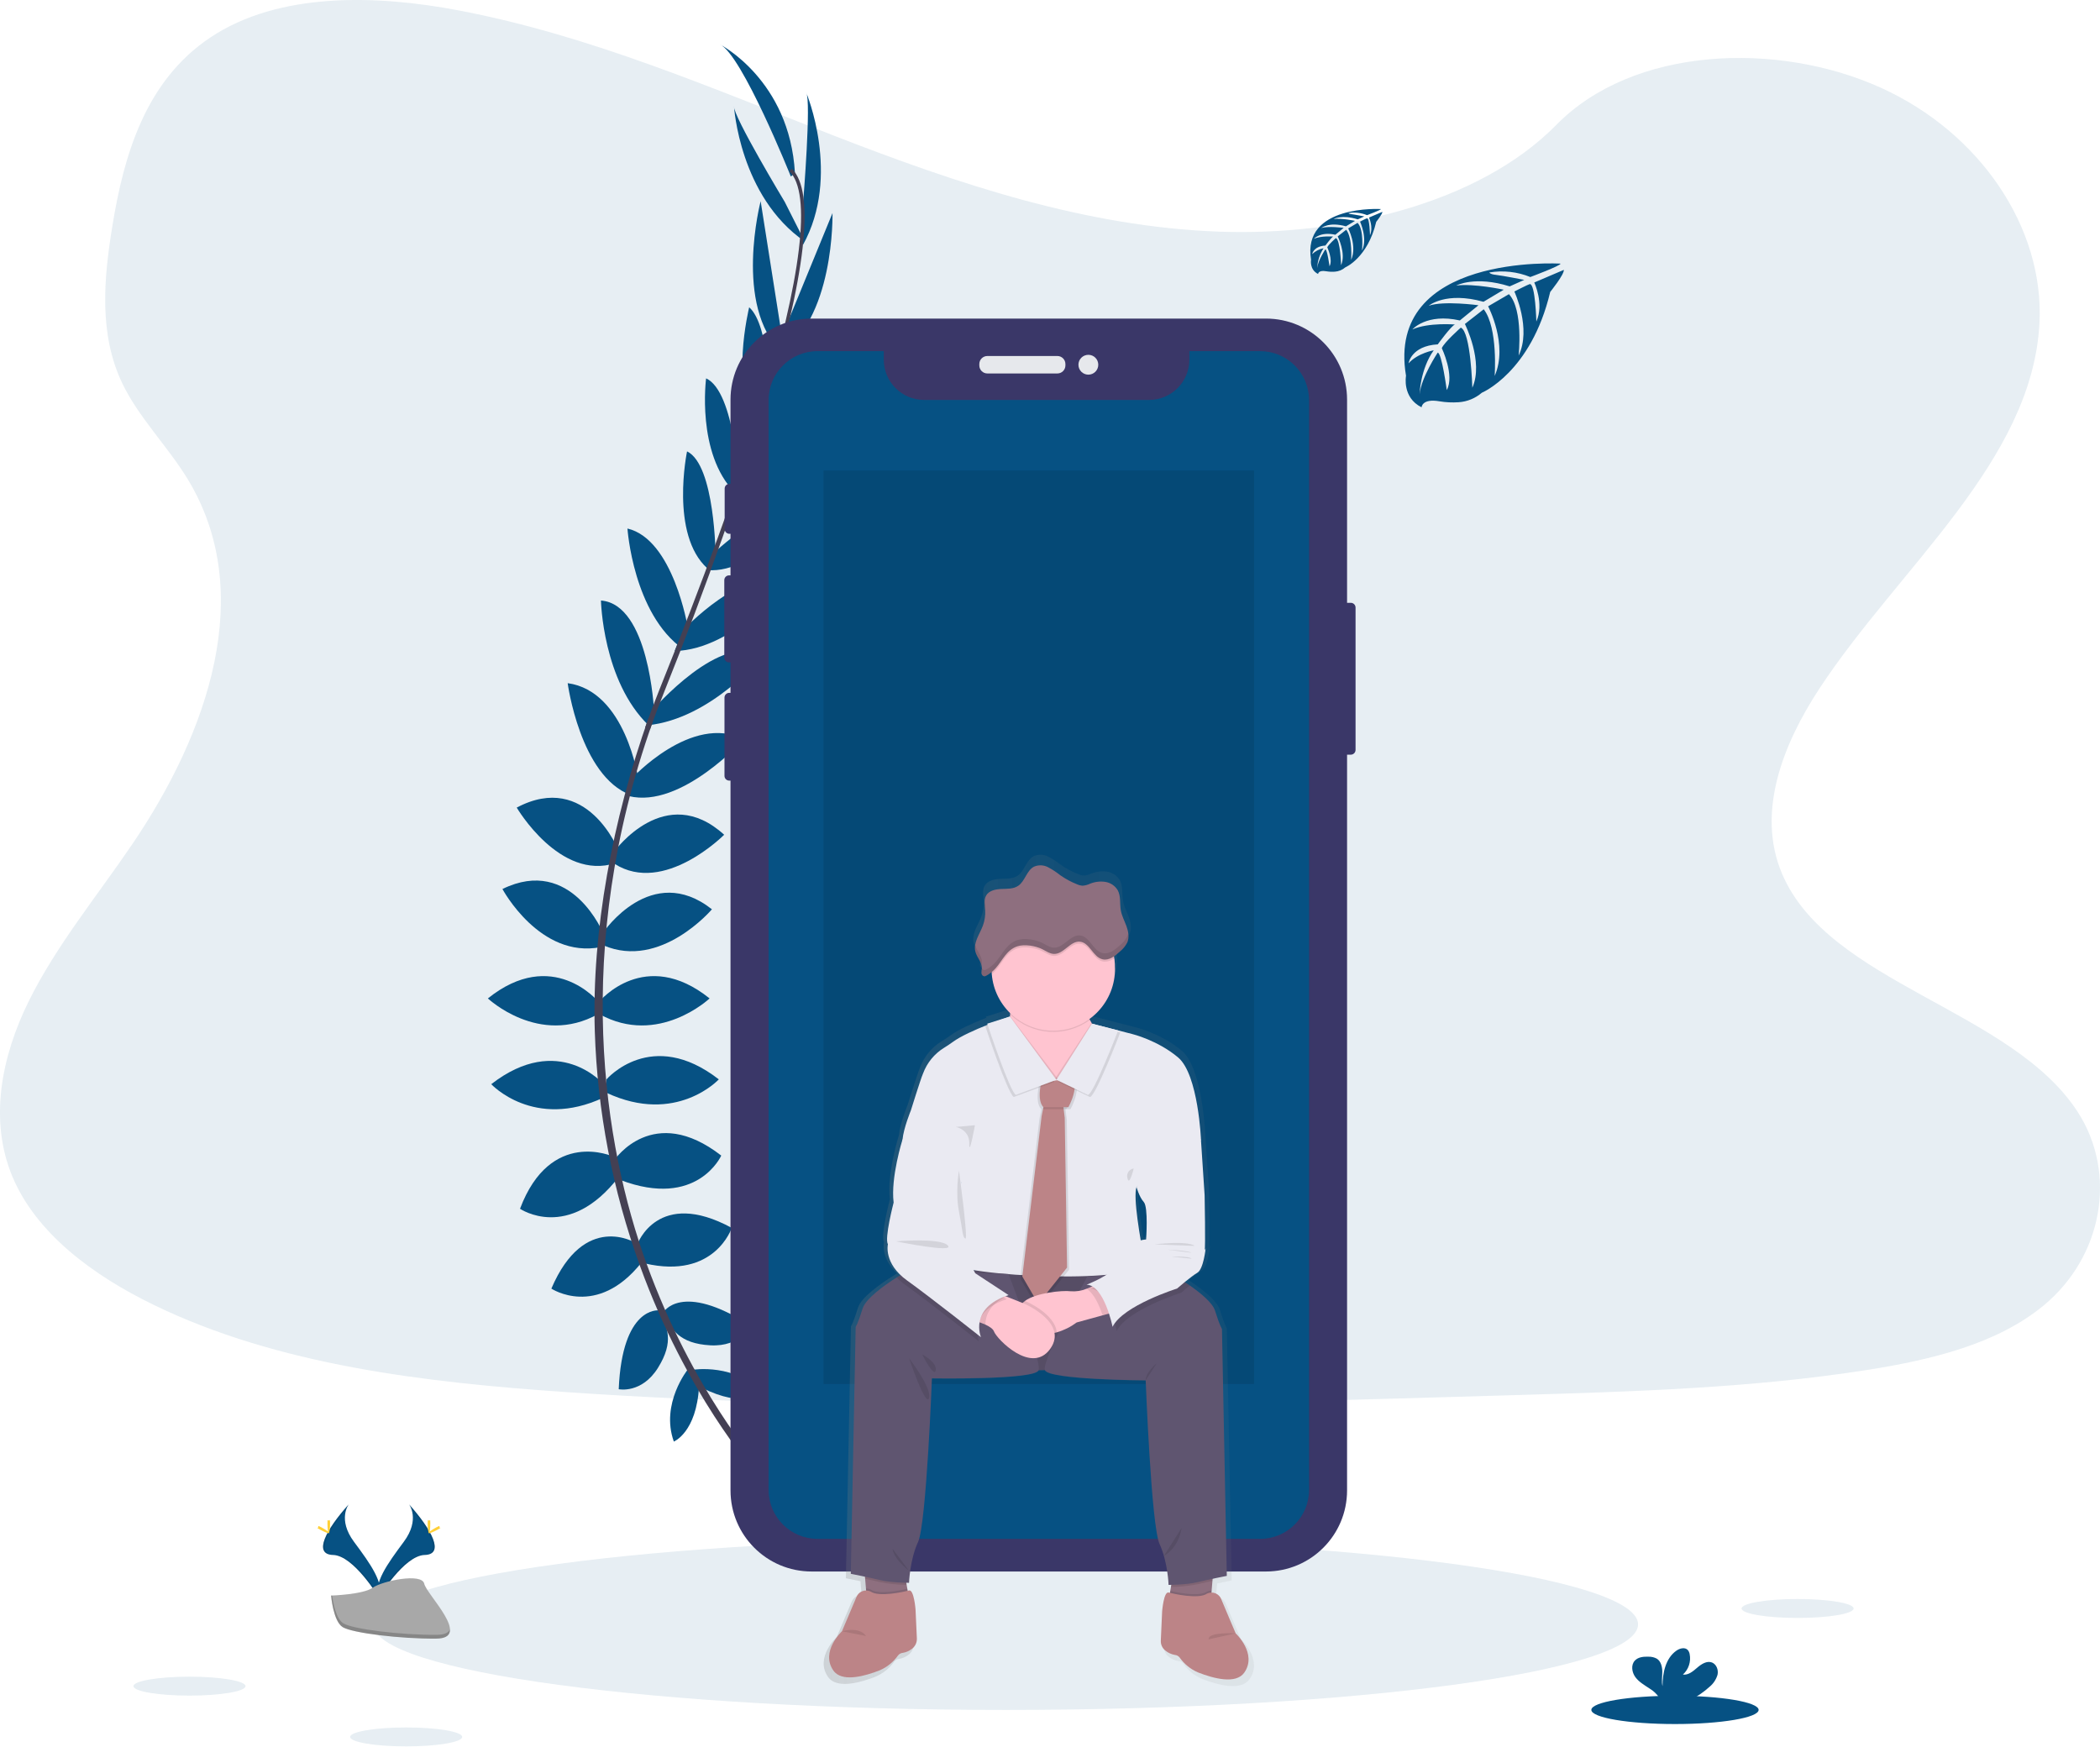
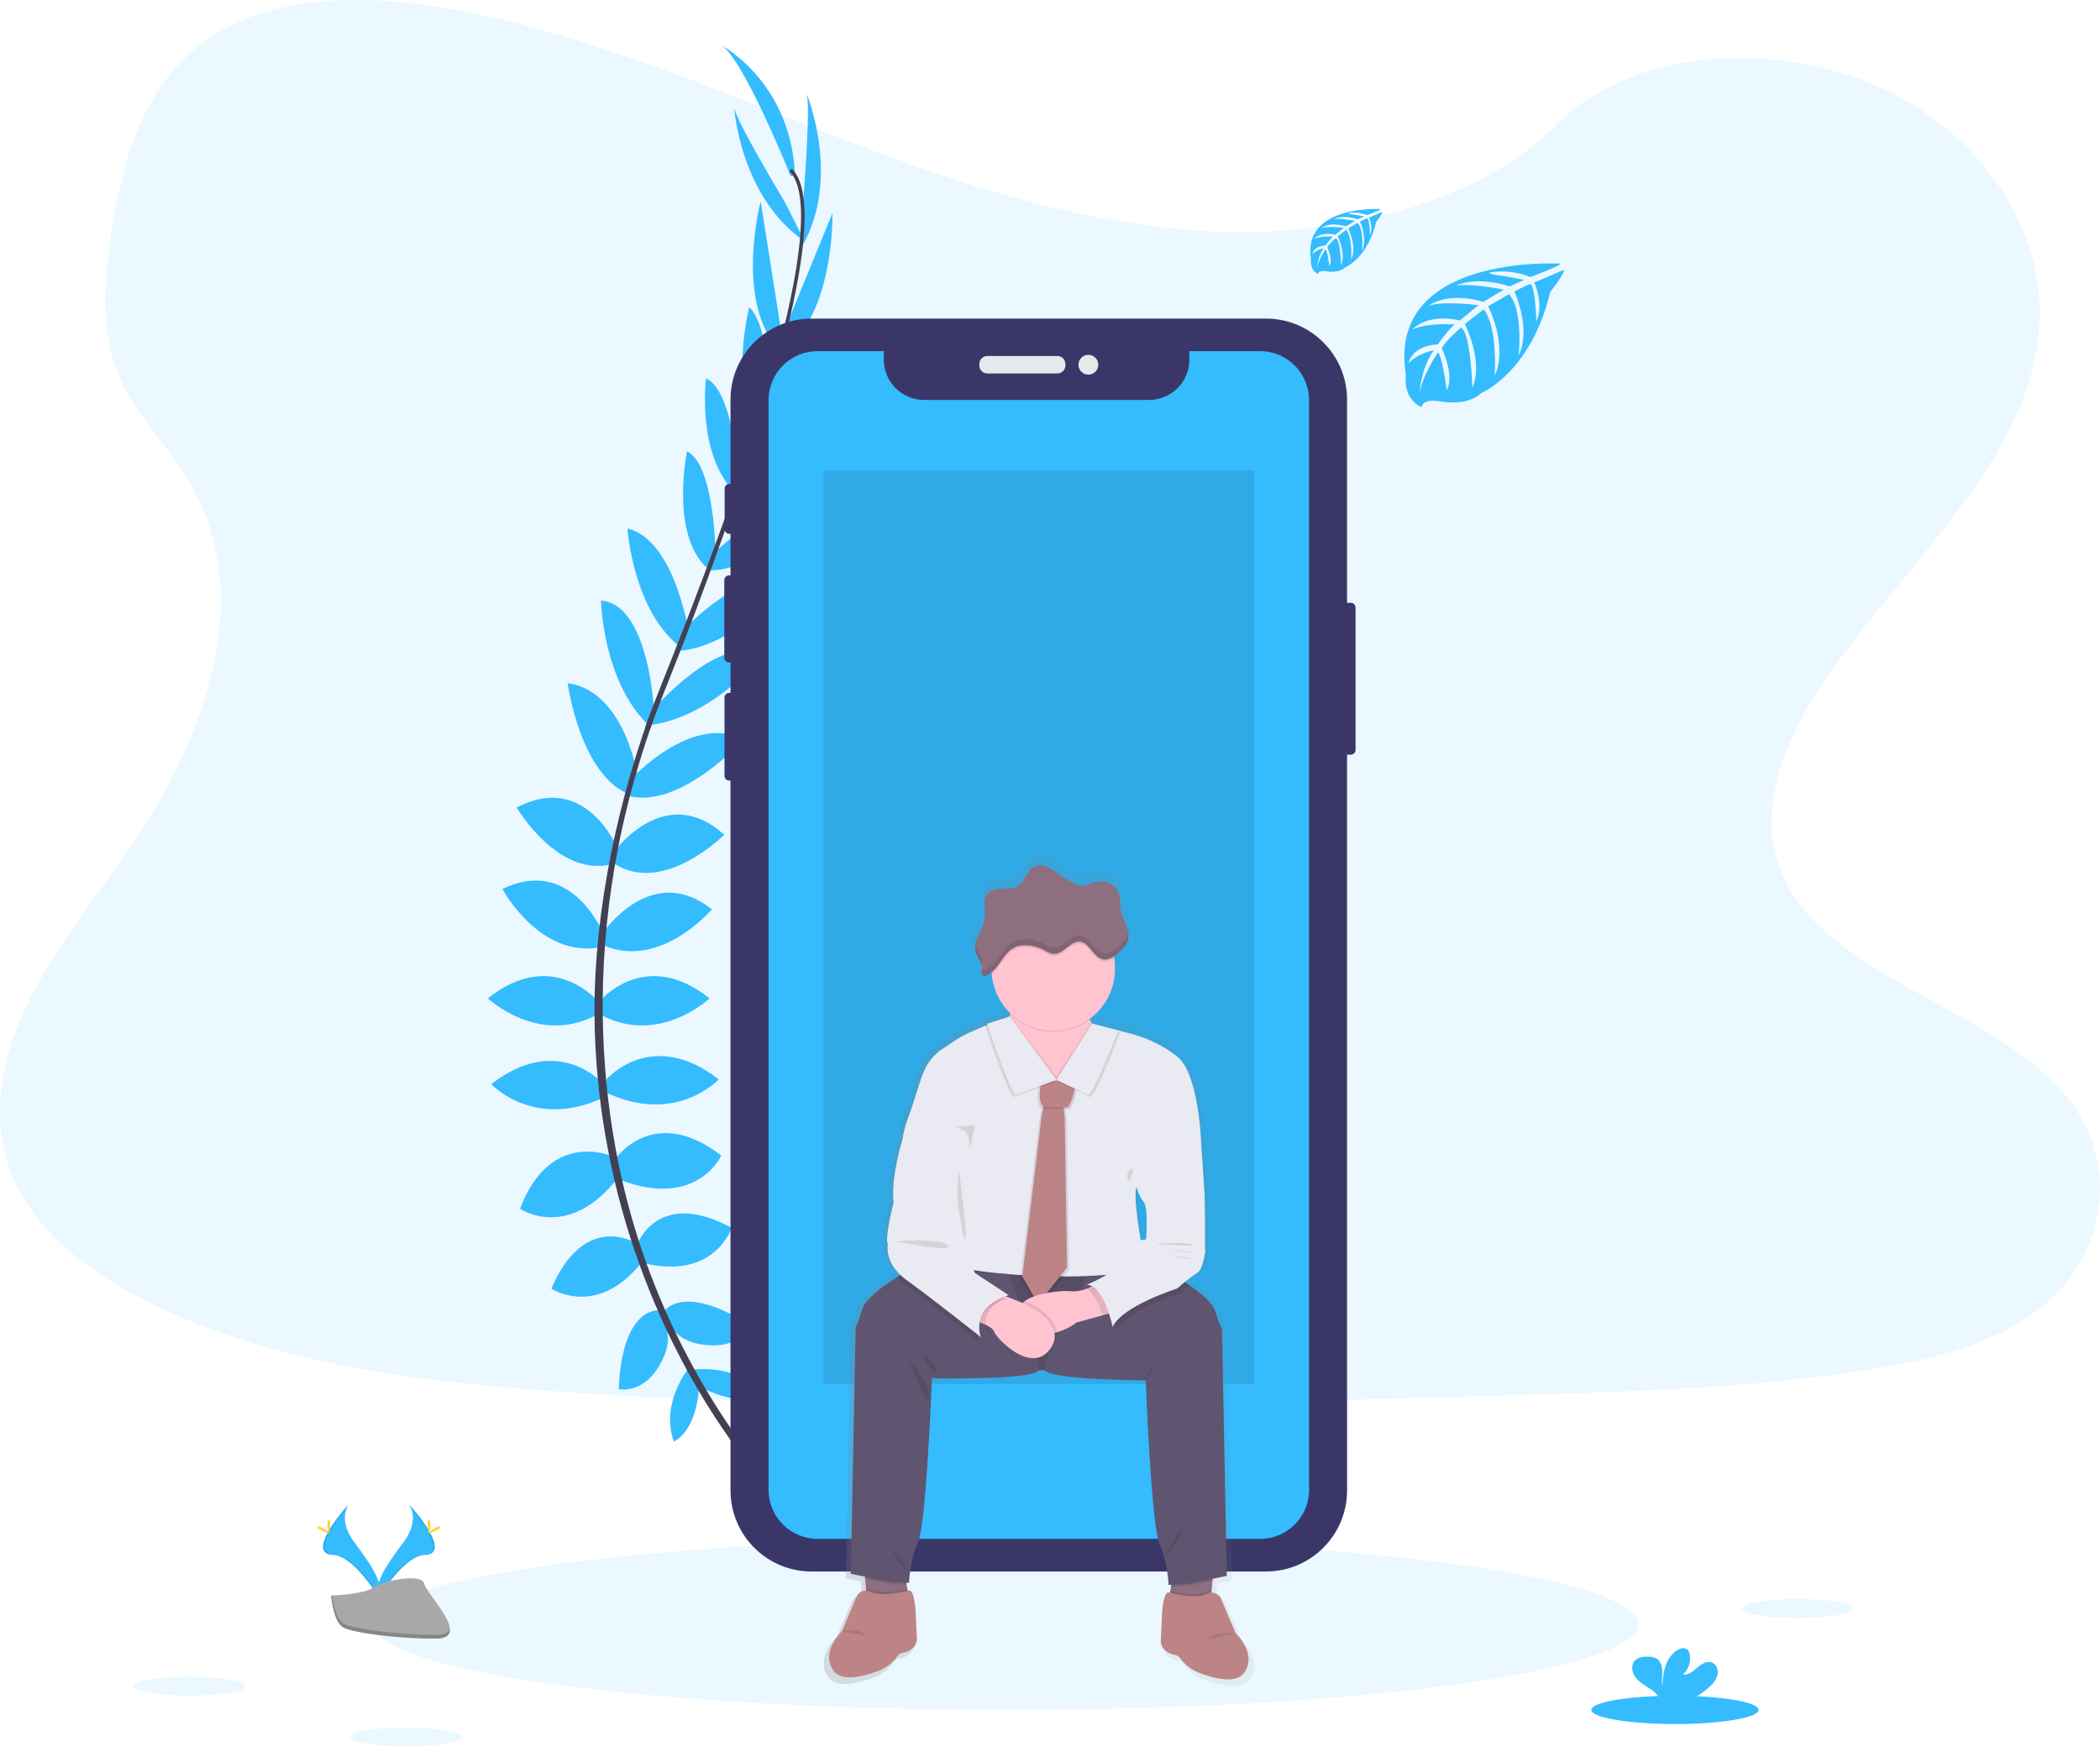
<svg xmlns="http://www.w3.org/2000/svg" id="ae7ad495-543d-4c4b-9483-8059c5566fe6" data-name="Layer 1" width="1009.54" height="839.64" viewBox="0 0 1009.54 839.64">
  <defs>
    <linearGradient id="f9d7795c-47ab-4264-adf8-fc9a284cd87a" x1="491.14" y1="640.96" x2="698.09" y2="640.96" gradientUnits="userSpaceOnUse">
      <stop offset="0" stop-color="gray" stop-opacity="0.25" />
      <stop offset="0.54" stop-color="gray" stop-opacity="0.12" />
      <stop offset="1" stop-color="gray" stop-opacity="0.1" />
    </linearGradient>
  </defs>
-   <path d="M681.78,141.58c-64.72-2.25-126.36-23.14-185.22-46S379.4,47.39,316.23,35.28c-40.63-7.79-87.1-8.89-119.83,12.89-31.51,21-41.69,57.15-47.16,90.73-4.12,25.26-6.54,51.85,4.74,75.49,7.84,16.42,21.74,30.22,31.36,45.95,33.47,54.72,9.81,122.2-26.45,175.63-17,25.07-36.75,49-49.88,75.66s-19.2,57.25-7.71,84.47c11.38,27,38.51,47.24,67.9,61.49,59.69,28.95,130,37.23,198.61,41.92,151.83,10.39,304.46,5.89,456.69,1.39,56.34-1.67,112.92-3.36,168.34-12.07,30.78-4.84,62.55-12.51,84.9-31.05,28.36-23.53,35.39-63.37,16.38-92.88-31.88-49.49-120-61.78-142.31-114.89-12.26-29.24.33-61.8,18.16-88.92,38.24-58.16,102.33-109.19,105.7-175.67,2.32-45.66-28.49-91.39-76.13-113-49.93-22.64-119.18-19.8-156,17.69C805.59,128.71,738.93,143.56,681.78,141.58Z" transform="translate(-95.23 -30.18)" opacity="0.1" style="fill: #065183;" />
-   <ellipse cx="483.49" cy="780.99" rx="303.97" ry="41.12" opacity="0.1" style="fill: #065183;" />
-   <path d="M428.24,688.75s21-3.36,33.6,11.48c0,0-9.24,7.28-29.12-2.8Z" transform="translate(-95.23 -30.18)" fill="#065183" />
-   <path d="M426,688.42S412.6,705,419.17,723.27c0,0,10.92-4.37,12.11-26.63Z" transform="translate(-95.23 -30.18)" fill="#065183" />
-   <path d="M414,661.31s8.4-15.4,42,6.16c0,0-4.48,10.36-19.32,9.52S417.87,669.43,414,661.31Z" transform="translate(-95.23 -30.18)" fill="#065183" />
-   <path d="M411.79,660.2s-17.43-2-19.12,37.9c0,0,11.05,2.3,18.9-10.33S416.17,668.08,411.79,660.2Z" transform="translate(-95.23 -30.18)" fill="#065183" />
-   <path d="M401.63,628.38s9.8-27.17,45.37-7.85c0,0-8.12,24.93-41.73,17.09Z" transform="translate(-95.23 -30.18)" fill="#065183" />
-   <path d="M390.71,587.77s18.48-27.44,51.25-2c0,0-11.48,25.76-48.45,11.76Z" transform="translate(-95.23 -30.18)" fill="#065183" />
-   <path d="M386.79,549.13s21.56-25.2,54,0c0,0-20.45,22.12-54,6.44Z" transform="translate(-95.23 -30.18)" fill="#065183" />
-   <path d="M383.43,511.61s21.84-26.33,52.93-1.4c0,0-24.65,23.24-52.93,7.56Z" transform="translate(-95.23 -30.18)" fill="#065183" />
-   <path d="M385.39,478.28s23-33.88,52.09-10.92c0,0-24.65,29.13-52.09,17.36Z" transform="translate(-95.23 -30.18)" fill="#065183" />
-   <path d="M390.71,439.36s24.36-33.6,52.65-7.84c0,0-28.85,29.12-52.65,14Z" transform="translate(-95.23 -30.18)" fill="#065183" />
-   <path d="M398.84,404.57s28.83-31.57,54-19c0,0-30.06,33.53-55.26,27.37Z" transform="translate(-95.23 -30.18)" fill="#065183" />
-   <path d="M408.91,371.6s33.33-38.65,52.65-25.77c0,0-24.52,30-55,33.05Z" transform="translate(-95.23 -30.18)" fill="#065183" />
-   <path d="M423.46,333.34s29.14-31.58,50.42-23.74c0,0-24.92,32.77-54.33,33.61Z" transform="translate(-95.23 -30.18)" fill="#065183" />
-   <path d="M436.64,297.56s32.2-30.24,46.2-24.92c0,0-23.24,33.6-47.6,31.64Z" transform="translate(-95.23 -30.18)" fill="#065183" />
-   <path d="M449.52,264.52s27.72-36.12,42.84-33.32c0,0-16.8,32.2-42.84,37Z" transform="translate(-95.23 -30.18)" fill="#065183" />
-   <path d="M463.49,220s24.51-27.7,37.74-27.63c0,0-19.34,37-38.74,36.66Z" transform="translate(-95.23 -30.18)" fill="#065183" />
-   <path d="M471.78,190.31l23.66-57.68s1.19,52.14-26.68,68.38Z" transform="translate(-95.23 -30.18)" fill="#065183" />
-   <path d="M481.38,126.7s3.92-48.16,1.4-52.08c0,0,16.93,40-1.56,73.36Z" transform="translate(-95.23 -30.18)" fill="#065183" />
-   <path d="M400.72,627.73s-24.55-15.21-40.43,22c0,0,21.84,14.5,43.31-12.51Z" transform="translate(-95.23 -30.18)" fill="#065183" />
-   <path d="M389.93,586.22s-30.1-13.73-44.71,25.12c0,0,23.26,16,47.45-15.3Z" transform="translate(-95.23 -30.18)" fill="#065183" />
-   <path d="M385.39,551.44s-21.56-25.2-54,0c0,0,20.44,22.12,54,6.44Z" transform="translate(-95.23 -30.18)" fill="#065183" />
-   <path d="M382.7,511.61s-21.85-26.33-52.93-1.4c0,0,24.64,23.24,52.93,7.56Z" transform="translate(-95.23 -30.18)" fill="#065183" />
-   <path d="M385.39,479.24s-15.32-37.95-48.62-21.63c0,0,18,33.66,47.27,27.93Z" transform="translate(-95.23 -30.18)" fill="#065183" />
-   <path d="M392.64,439.17s-15.22-38.61-49-20.71c0,0,20.68,35.39,47.5,26.68Z" transform="translate(-95.23 -30.18)" fill="#065183" />
-   <path d="M402.08,404.77s-6-42.34-33.95-46.13c0,0,5.93,44.64,30.22,53.75Z" transform="translate(-95.23 -30.18)" fill="#065183" />
-   <path d="M409.63,371.67s-2.35-51-25.5-52.77c0,0,.78,38.7,22.89,60Z" transform="translate(-95.23 -30.18)" fill="#065183" />
-   <path d="M425.87,331.88s-6.91-42.4-29-47.59c0,0,2.74,41.07,26.81,58Z" transform="translate(-95.23 -30.18)" fill="#065183" />
-   <path d="M439.26,297.87s-.24-44.18-13.74-50.67c0,0-8.37,40,9.83,56.31Z" transform="translate(-95.23 -30.18)" fill="#065183" />
-   <path d="M450.55,264s-1.9-45.5-15.87-51.91c0,0-4.79,36,13.77,54.88Z" transform="translate(-95.23 -30.18)" fill="#065183" />
-   <path d="M465.45,223.6s-.09-37-10.07-45.68c0,0-9.92,40.54,4.86,53.12Z" transform="translate(-95.23 -30.18)" fill="#065183" />
-   <path d="M470.6,188.49l-9.7-61.59s-13.2,50.47,10.16,72.7Z" transform="translate(-95.23 -30.18)" fill="#065183" />
-   <path d="M472.5,127.28s-24.93-41.39-24.41-46c0,0,2.64,43.4,34,65Z" transform="translate(-95.23 -30.18)" fill="#065183" />
-   <path d="M475.42,115.06S451.9,56.25,441.26,51.49c0,0,33.6,17.08,36.12,61.89Z" transform="translate(-95.23 -30.18)" fill="#065183" />
+   <path d="M681.78,141.58c-64.72-2.25-126.36-23.14-185.22-46S379.4,47.39,316.23,35.28c-40.63-7.79-87.1-8.89-119.83,12.89-31.51,21-41.69,57.15-47.16,90.73-4.12,25.26-6.54,51.85,4.74,75.49,7.84,16.42,21.74,30.22,31.36,45.95,33.47,54.72,9.81,122.2-26.45,175.63-17,25.07-36.75,49-49.88,75.66s-19.2,57.25-7.71,84.47c11.38,27,38.51,47.24,67.9,61.49,59.69,28.95,130,37.23,198.61,41.92,151.83,10.39,304.46,5.89,456.69,1.39,56.34-1.67,112.92-3.36,168.34-12.07,30.78-4.84,62.55-12.51,84.9-31.05,28.36-23.53,35.39-63.37,16.38-92.88-31.88-49.49-120-61.78-142.31-114.89-12.26-29.24.33-61.8,18.16-88.92,38.24-58.16,102.33-109.19,105.7-175.67,2.32-45.66-28.49-91.39-76.13-113-49.93-22.64-119.18-19.8-156,17.69C805.59,128.71,738.93,143.56,681.78,141.58Z" transform="translate(-95.23 -30.18)" opacity="0.1" style="fill: #34BCFF;" />
+   <ellipse cx="483.49" cy="780.99" rx="303.97" ry="41.12" opacity="0.1" style="fill: #34BCFF;" />
+   <path d="M428.24,688.75s21-3.36,33.6,11.48c0,0-9.24,7.28-29.12-2.8Z" transform="translate(-95.23 -30.18)" fill="#34BCFF" />
+   <path d="M426,688.42S412.6,705,419.17,723.27c0,0,10.92-4.37,12.11-26.63Z" transform="translate(-95.23 -30.18)" fill="#34BCFF" />
+   <path d="M414,661.31s8.4-15.4,42,6.16c0,0-4.48,10.36-19.32,9.52S417.87,669.43,414,661.31Z" transform="translate(-95.23 -30.18)" fill="#34BCFF" />
+   <path d="M411.79,660.2s-17.43-2-19.12,37.9c0,0,11.05,2.3,18.9-10.33S416.17,668.08,411.79,660.2Z" transform="translate(-95.23 -30.18)" fill="#34BCFF" />
+   <path d="M401.63,628.38s9.8-27.17,45.37-7.85c0,0-8.12,24.93-41.73,17.09Z" transform="translate(-95.23 -30.18)" fill="#34BCFF" />
+   <path d="M390.71,587.77s18.48-27.44,51.25-2c0,0-11.48,25.76-48.45,11.76Z" transform="translate(-95.23 -30.18)" fill="#34BCFF" />
+   <path d="M386.79,549.13s21.56-25.2,54,0c0,0-20.45,22.12-54,6.44Z" transform="translate(-95.23 -30.18)" fill="#34BCFF" />
+   <path d="M383.43,511.61s21.84-26.33,52.93-1.4c0,0-24.65,23.24-52.93,7.56Z" transform="translate(-95.23 -30.18)" fill="#34BCFF" />
+   <path d="M385.39,478.28s23-33.88,52.09-10.92c0,0-24.65,29.13-52.09,17.36Z" transform="translate(-95.23 -30.18)" fill="#34BCFF" />
+   <path d="M390.71,439.36s24.36-33.6,52.65-7.84c0,0-28.85,29.12-52.65,14Z" transform="translate(-95.23 -30.18)" fill="#34BCFF" />
+   <path d="M398.84,404.57s28.83-31.57,54-19c0,0-30.06,33.53-55.26,27.37Z" transform="translate(-95.23 -30.18)" fill="#34BCFF" />
+   <path d="M408.91,371.6s33.33-38.65,52.65-25.77c0,0-24.52,30-55,33.05Z" transform="translate(-95.23 -30.18)" fill="#34BCFF" />
+   <path d="M423.46,333.34s29.14-31.58,50.42-23.74c0,0-24.92,32.77-54.33,33.61Z" transform="translate(-95.23 -30.18)" fill="#34BCFF" />
+   <path d="M436.64,297.56s32.2-30.24,46.2-24.92c0,0-23.24,33.6-47.6,31.64Z" transform="translate(-95.23 -30.18)" fill="#34BCFF" />
+   <path d="M449.52,264.52s27.72-36.12,42.84-33.32c0,0-16.8,32.2-42.84,37Z" transform="translate(-95.23 -30.18)" fill="#34BCFF" />
+   <path d="M463.49,220s24.51-27.7,37.74-27.63c0,0-19.34,37-38.74,36.66Z" transform="translate(-95.23 -30.18)" fill="#34BCFF" />
+   <path d="M471.78,190.31l23.66-57.68s1.19,52.14-26.68,68.38Z" transform="translate(-95.23 -30.18)" fill="#34BCFF" />
+   <path d="M481.38,126.7s3.92-48.16,1.4-52.08c0,0,16.93,40-1.56,73.36Z" transform="translate(-95.23 -30.18)" fill="#34BCFF" />
+   <path d="M400.72,627.73s-24.55-15.21-40.43,22c0,0,21.84,14.5,43.31-12.51Z" transform="translate(-95.23 -30.18)" fill="#34BCFF" />
+   <path d="M389.93,586.22s-30.1-13.73-44.71,25.12c0,0,23.26,16,47.45-15.3Z" transform="translate(-95.23 -30.18)" fill="#34BCFF" />
+   <path d="M385.39,551.44s-21.56-25.2-54,0c0,0,20.44,22.12,54,6.44Z" transform="translate(-95.23 -30.18)" fill="#34BCFF" />
+   <path d="M382.7,511.61s-21.85-26.33-52.93-1.4c0,0,24.64,23.24,52.93,7.56Z" transform="translate(-95.23 -30.18)" fill="#34BCFF" />
+   <path d="M385.39,479.24s-15.32-37.95-48.62-21.63c0,0,18,33.66,47.27,27.93Z" transform="translate(-95.23 -30.18)" fill="#34BCFF" />
+   <path d="M392.64,439.17s-15.22-38.61-49-20.71c0,0,20.68,35.39,47.5,26.68Z" transform="translate(-95.23 -30.18)" fill="#34BCFF" />
+   <path d="M402.08,404.77s-6-42.34-33.95-46.13c0,0,5.93,44.64,30.22,53.75Z" transform="translate(-95.23 -30.18)" fill="#34BCFF" />
+   <path d="M409.63,371.67s-2.35-51-25.5-52.77c0,0,.78,38.7,22.89,60Z" transform="translate(-95.23 -30.18)" fill="#34BCFF" />
+   <path d="M425.87,331.88s-6.91-42.4-29-47.59c0,0,2.74,41.07,26.81,58Z" transform="translate(-95.23 -30.18)" fill="#34BCFF" />
+   <path d="M439.26,297.87s-.24-44.18-13.74-50.67c0,0-8.37,40,9.83,56.31Z" transform="translate(-95.23 -30.18)" fill="#34BCFF" />
+   <path d="M450.55,264s-1.9-45.5-15.87-51.91c0,0-4.79,36,13.77,54.88Z" transform="translate(-95.23 -30.18)" fill="#34BCFF" />
+   <path d="M465.45,223.6s-.09-37-10.07-45.68c0,0-9.92,40.54,4.86,53.12Z" transform="translate(-95.23 -30.18)" fill="#34BCFF" />
+   <path d="M470.6,188.49l-9.7-61.59s-13.2,50.47,10.16,72.7Z" transform="translate(-95.23 -30.18)" fill="#34BCFF" />
+   <path d="M472.5,127.28s-24.93-41.39-24.41-46c0,0,2.64,43.4,34,65Z" transform="translate(-95.23 -30.18)" fill="#34BCFF" />
+   <path d="M475.42,115.06S451.9,56.25,441.26,51.49c0,0,33.6,17.08,36.12,61.89Z" transform="translate(-95.23 -30.18)" fill="#34BCFF" />
  <path d="M462.36,229.35l-1.61-.49c19.85-64.73,24.81-106,13.95-116.34l1.16-1.22C487.36,122.21,482.7,163,462.36,229.35Z" transform="translate(-95.23 -30.18)" fill="#444053" />
  <path d="M407.7,380.87l-2.37-.84c2.1-5.93,4.37-11.95,6.75-17.89,20.72-51.64,38.36-99.67,49.67-136.55l2.07-1c-11.33,36.95-28.65,86.83-49.4,138.53C412.05,369,409.79,375,407.7,380.87Z" transform="translate(-95.23 -30.18)" fill="#444053" />
  <path d="M457.79,737.2c-.32-.36-32.5-36.58-54.92-98.44A364.43,364.43,0,0,1,381.17,526c-1.54-48.13,8.56-101.87,25.86-150.68l1.88,2.2c-38.83,109.56-23.4,203.45-2.94,260,22.2,61.29,54,97.13,54.32,97.48Z" transform="translate(-95.23 -30.18)" fill="#444053" />
  <rect x="642.8" y="289.82" width="8.86" height="73.02" rx="2.29" ry="2.29" fill="#3a3768" />
  <rect x="348.37" y="232.61" width="4.97" height="24.04" rx="2.29" ry="2.29" fill="#3a3768" />
  <rect x="348.19" y="276.63" width="5.6" height="41.84" rx="2.29" ry="2.29" fill="#3a3768" />
  <rect x="348.28" y="333.11" width="5.33" height="42.2" rx="2.29" ry="2.29" fill="#3a3768" />
  <rect x="351.18" y="153.17" width="296.4" height="602.39" rx="38.99" ry="38.99" fill="#3a3768" />
-   <path d="M701,199H667v4.09a19.38,19.38,0,0,1-19.39,19.38H539.48a19.38,19.38,0,0,1-19.39-19.38V199H488.26a23.54,23.54,0,0,0-23.54,23.54V746.51a23.54,23.54,0,0,0,23.54,23.54H701a23.54,23.54,0,0,0,23.54-23.54V222.58A23.54,23.54,0,0,0,701,199Z" transform="translate(-95.23 -30.18)" style="fill: #065183;" />
+   <path d="M701,199H667v4.09a19.38,19.38,0,0,1-19.39,19.38H539.48a19.38,19.38,0,0,1-19.39-19.38V199H488.26a23.54,23.54,0,0,0-23.54,23.54V746.51a23.54,23.54,0,0,0,23.54,23.54H701a23.54,23.54,0,0,0,23.54-23.54V222.58A23.54,23.54,0,0,0,701,199Z" transform="translate(-95.23 -30.18)" style="fill: #34BCFF;" />
  <rect x="470.79" y="171.16" width="41.39" height="8.4" rx="3.87" ry="3.87" fill="#e6e8ec" />
  <circle cx="523.21" cy="175.36" r="4.77" fill="#e6e8ec" />
-   <path d="M845.43,156.93s-84.2-5.08-74.28,53.92c0,0-2,10.43,7.48,15.16,0,0,.15-4.37,8.64-2.88a39.5,39.5,0,0,0,9.15.44A19.06,19.06,0,0,0,807.6,219h0s23.67-9.78,32.87-48.46c0,0,6.81-8.44,6.54-10.61L832.8,166s4.86,10.25,1,18.77c0,0-.46-18.4-3.19-18-.55.08-7.38,3.55-7.38,3.55s8.35,17.85,2.05,30.83c0,0,2.39-22-4.66-29.54l-10,5.84s9.76,18.44,3.14,33.49c0,0,1.7-23.08-5.25-32.07l-9.06,7.07s9.17,18.17,3.58,30.65c0,0-.73-26.86-5.54-28.89,0,0-7.93,7-9.14,9.86,0,0,6.28,13.2,2.38,20.16,0,0-2.39-17.9-4.35-18,0,0-7.9,11.86-8.72,20,0,0,.34-12.09,6.81-21.12,0,0-7.64,1.31-12.1,6.26,0,0,1.23-8.38,14.05-9.12,0,0,6.53-9,8.27-9.54,0,0-12.74-1.07-20.47,2.36,0,0,6.8-7.91,22.81-4.31l8.95-7.31s-16.78-2.29-23.9.24c0,0,8.19-7,26.31-1.9l9.74-5.82s-14.31-3.08-22.83-2c0,0,9-4.85,25.69.41l7-3.13s-10.48-2.06-13.55-2.39-3.23-1.17-3.23-1.17a36.35,36.35,0,0,1,19.69,2.19S845.68,157.86,845.43,156.93Z" transform="translate(-95.23 -30.18)" fill="#065183" />
-   <path d="M759.06,130.69s-38-2.29-33.56,24.37c0,0-.89,4.71,3.38,6.85,0,0,.07-2,3.91-1.31a17.51,17.51,0,0,0,4.13.2,8.56,8.56,0,0,0,5.05-2.08h0s10.7-4.42,14.86-21.9c0,0,3.07-3.81,2.95-4.79l-6.42,2.74s2.19,4.63.47,8.48c0,0-.21-8.31-1.44-8.12-.25,0-3.34,1.61-3.34,1.61s3.78,8.07.93,13.93c0,0,1.08-9.94-2.11-13.35L743.35,140s4.41,8.33,1.42,15.13c0,0,.77-10.43-2.37-14.49l-4.09,3.2s4.14,8.21,1.62,13.85c0,0-.34-12.14-2.51-13.06,0,0-3.58,3.16-4.13,4.46,0,0,2.84,6,1.08,9.11,0,0-1.08-8.09-2-8.13,0,0-3.57,5.36-3.94,9a19.52,19.52,0,0,1,3.08-9.54,10.76,10.76,0,0,0-5.47,2.83s.56-3.79,6.35-4.12c0,0,3-4.07,3.74-4.32,0,0-5.76-.48-9.25,1.07,0,0,3.07-3.57,10.3-1.95l4-3.3s-7.59-1-10.8.11c0,0,3.7-3.16,11.89-.86l4.4-2.63s-6.47-1.39-10.32-.89c0,0,4.07-2.19,11.61.18l3.15-1.41s-4.74-.93-6.13-1.08-1.46-.53-1.46-.53a16.39,16.39,0,0,1,8.9,1S759.18,131.11,759.06,130.69Z" transform="translate(-95.23 -30.18)" fill="#065183" />
+   <path d="M845.43,156.93s-84.2-5.08-74.28,53.92c0,0-2,10.43,7.48,15.16,0,0,.15-4.37,8.64-2.88a39.5,39.5,0,0,0,9.15.44A19.06,19.06,0,0,0,807.6,219h0s23.67-9.78,32.87-48.46c0,0,6.81-8.44,6.54-10.61L832.8,166s4.86,10.25,1,18.77c0,0-.46-18.4-3.19-18-.55.08-7.38,3.55-7.38,3.55s8.35,17.85,2.05,30.83c0,0,2.39-22-4.66-29.54l-10,5.84s9.76,18.44,3.14,33.49c0,0,1.7-23.08-5.25-32.07l-9.06,7.07s9.17,18.17,3.58,30.65c0,0-.73-26.86-5.54-28.89,0,0-7.93,7-9.14,9.86,0,0,6.28,13.2,2.38,20.16,0,0-2.39-17.9-4.35-18,0,0-7.9,11.86-8.72,20,0,0,.34-12.09,6.81-21.12,0,0-7.64,1.31-12.1,6.26,0,0,1.23-8.38,14.05-9.12,0,0,6.53-9,8.27-9.54,0,0-12.74-1.07-20.47,2.36,0,0,6.8-7.91,22.81-4.31l8.95-7.31s-16.78-2.29-23.9.24c0,0,8.19-7,26.31-1.9l9.74-5.82s-14.31-3.08-22.83-2c0,0,9-4.85,25.69.41l7-3.13s-10.48-2.06-13.55-2.39-3.23-1.17-3.23-1.17a36.35,36.35,0,0,1,19.69,2.19S845.68,157.86,845.43,156.93Z" transform="translate(-95.23 -30.18)" fill="#34BCFF" />
+   <path d="M759.06,130.69s-38-2.29-33.56,24.37c0,0-.89,4.71,3.38,6.85,0,0,.07-2,3.91-1.31a17.51,17.51,0,0,0,4.13.2,8.56,8.56,0,0,0,5.05-2.08h0s10.7-4.42,14.86-21.9c0,0,3.07-3.81,2.95-4.79l-6.42,2.74s2.19,4.63.47,8.48c0,0-.21-8.31-1.44-8.12-.25,0-3.34,1.61-3.34,1.61s3.78,8.07.93,13.93c0,0,1.08-9.94-2.11-13.35L743.35,140s4.41,8.33,1.42,15.13c0,0,.77-10.43-2.37-14.49l-4.09,3.2s4.14,8.21,1.62,13.85c0,0-.34-12.14-2.51-13.06,0,0-3.58,3.16-4.13,4.46,0,0,2.84,6,1.08,9.11,0,0-1.08-8.09-2-8.13,0,0-3.57,5.36-3.94,9a19.52,19.52,0,0,1,3.08-9.54,10.76,10.76,0,0,0-5.47,2.83s.56-3.79,6.35-4.12c0,0,3-4.07,3.74-4.32,0,0-5.76-.48-9.25,1.07,0,0,3.07-3.57,10.3-1.95l4-3.3s-7.59-1-10.8.11c0,0,3.7-3.16,11.89-.86l4.4-2.63s-6.47-1.39-10.32-.89c0,0,4.07-2.19,11.61.18l3.15-1.41s-4.74-.93-6.13-1.08-1.46-.53-1.46-.53a16.39,16.39,0,0,1,8.9,1S759.18,131.11,759.06,130.69Z" transform="translate(-95.23 -30.18)" fill="#34BCFF" />
  <rect x="395.91" y="226.18" width="206.95" height="439.24" opacity="0.1" />
  <path d="M691.75,818.22s-4.88-11.36-7.06-16.6c-1.23-3-3.31-3.5-4.9-3.43l.09-1,.39-4.73.08-1c3.77-.79,7-1.41,7-1.41L685,668.73s-1-1.28-3.42-9c-1.2-3.85-7-8.58-12.42-12.35-.85-.59-1.68-1.15-2.5-1.69a62.39,62.39,0,0,1,6.21-4.58c3.08-1.79,4.1-12,4.1-12l-.51,1c.51-1,0-27.07,0-27.07l-1.8-27.06s-1.28-32.17-11.28-40.6S640.75,524,640.75,524l-7-1.8h0l-12.9-3.31c-.36-.59-.71-1.21-1-1.86-.13-.25-.25-.51-.37-.77a30.2,30.2,0,0,0,12.75-24.65,29.73,29.73,0,0,0-.39-4.84c0-.3-.11-.61-.17-.91a25.2,25.2,0,0,0,3-2.41,13.63,13.63,0,0,0,3.66-4.49h0a7.57,7.57,0,0,0,.34-1.05c0-.1,0-.2.06-.31s.09-.53.12-.8c0-.1,0-.2,0-.3,0-.29,0-.59,0-.88,0-.07,0-.14,0-.22,0-.33-.05-.66-.1-1a.13.13,0,0,0,0-.06h0a17.21,17.21,0,0,0-.9-3.4c-1-2.58-2.3-5-2.77-7.75-.58-3.25.09-6.8-1.46-9.72a8.67,8.67,0,0,0-6.09-4.19,14.35,14.35,0,0,0-7.52.86,10.7,10.7,0,0,1-3.71,1,7.75,7.75,0,0,1-2.71-.66,40.19,40.19,0,0,1-8.4-4.51,40.22,40.22,0,0,0-6-3.92,8.12,8.12,0,0,0-6.92-.28c-3.7,1.88-4.4,7.12-7.84,9.43-2.37,1.6-5.46,1.44-8.32,1.54s-6.1.81-7.51,3.29c-1,1.72-.76,3.77-.57,5.78l.06.68c0,.24,0,.49.06.73a18.37,18.37,0,0,1-1.13,7.56c-1.38,3.66-4,7.27-3.91,11h0a7.66,7.66,0,0,0,.23,1.76,8.45,8.45,0,0,0,.28.85h0a37.24,37.24,0,0,0,1.85,3.61l.09.16c.07.14.14.28.2.42s.18.38.25.57.08.19.11.28.13.37.18.56a5.36,5.36,0,0,1,.21,1.74,16.2,16.2,0,0,0-.19,2.29,1.68,1.68,0,0,0,1.34,1.63,2.23,2.23,0,0,0,1.16-.36,18.57,18.57,0,0,0,2.55-1.75c0,.32,0,.64.06,1a30.26,30.26,0,0,0,9.09,18.83c0,.31,0,.63-.07,1s-.05.72-.07,1.09h0l-11.2,3.52s.06.2.18.54l-1.18.47h0c-5.81,2.35-12.28,5.27-15.9,7.92-1.6,1.16-3.06,2.11-4.37,2.9a25,25,0,0,0-10.36,12.55l-.15.38c-1,2.29-5.9,17.87-5.9,17.87s-3.59,8.68-4.11,14.3c0,0-5.9,18.63-4.36,30.89,0,0-4.62,17.62-2.82,20.42,0,0-1.84,7.58,6.24,15.21-.59.36-1.23.75-1.9,1.18-6.26,3.94-15.29,10.33-16.83,15.26-2.39,7.67-3.42,9-3.42,9L501.88,789s3.23.62,7,1.4l.08,1,.39,4.72.09,1c-1.59-.07-3.67.48-4.9,3.44-2.19,5.23-7,16.58-7,16.58s-10.77,10-4.24,19.28a6.68,6.68,0,0,0,1,1.16c4.69,4.26,14.69,1.53,21.8-1.25a21.26,21.26,0,0,0,9-7.26,3.42,3.42,0,0,1,2.4-1.33,9.8,9.8,0,0,0,4.47-1.95,6,6,0,0,0,2.46-5,.76.76,0,0,1,0-.15l-.63-14.23s-.77-9.94-3.22-9.3l-.63.15-.17-1h0l-.33-1.93-.17-1,1.36,0s.34-11.24,4.45-20.08S541.9,693,541.9,693s50.87.83,52.57-3.94v0c1,0,2.09,0,3.13-.07,1.71,4.77,49.72,5,49.72,5s2.73,71.49,6.83,80.34a40.82,40.82,0,0,1,2.15,5.86h0a65.41,65.41,0,0,1,2.31,14.21l1.36,0-.18,1-.33,1.92-.17,1-.65-.15c-2.43-.63-3.2,9.31-3.2,9.31l-.65,14.32a5.81,5.81,0,0,0,2.38,5,10,10,0,0,0,4.55,2,3.34,3.34,0,0,1,2.4,1.32,21.32,21.32,0,0,0,9,7.26c7.68,3,18.72,5.93,22.82.1C702.52,828.18,691.75,818.22,691.75,818.22ZM562.45,639.88v0l.12,0ZM642.8,599s1.29,4.85,3.59,7.4,1.16,18.39,1.16,18.39a14.2,14.2,0,0,0-2.68.43C643.1,614.69,641.47,603,642.8,599Z" transform="translate(-95.23 -30.18)" fill="url(#f9d7795c-47ab-4264-adf8-fc9a284cd87a)" />
  <polygon points="436.96 768.43 416.85 770.43 416.29 763.7 415.9 759.07 415.35 752.3 434.35 753.3 435.86 761.99 436.18 763.88 436.19 763.88 436.96 768.43" fill="#8e6f7f" />
  <polygon points="583.41 753.31 582.86 760.07 582.48 764.7 581.91 771.43 561.79 769.43 562.59 764.88 562.9 763 564.41 754.31 583.41 753.31" fill="#8e6f7f" />
  <path d="M657.33,686.1l-59.8,2.81q-4.08.2-8.16,0l-57.13-2.8V640.85H657.33Z" transform="translate(-95.23 -30.18)" fill="#5f5570" />
  <path d="M657.33,686.1l-59.8,2.81q-4.08.2-8.16,0l-57.13-2.8V640.85H657.33Z" transform="translate(-95.23 -30.18)" opacity="0.1" />
  <path d="M580.75,518.91s-19.92,6.69-27.42,12.19c-1.56,1.14-3,2.08-4.26,2.85A24.4,24.4,0,0,0,539,546.23c-.05.14-.1.26-.15.37-1,2.25-5.75,17.5-5.75,17.5s-3.5,8.5-4,14,28.5,20.25,28.5,20.25-14,30.5-7.75,38.25,97.5,11.5,95.5,0-5.5-30.5-3.75-35.75l31-22.5s-1.25-31.5-11-39.75-22-11.25-22-11.25l-19.41-5s-6.84,17-14.34,19.25S581.92,533.46,580.75,518.91Z" transform="translate(-95.23 -30.18)" fill="#eaeaf2" />
  <path d="M608.73,547.54s-8.46,7.06-12.9,0c0,0-4,11.94,0,15.94l-.15.81-.71,3.56-9.26,77L593.33,658,607.2,640.6l-1.12-72-.5-4.13-.12-1h2.37S614.12,552.6,608.73,547.54Z" transform="translate(-95.23 -30.18)" opacity="0.1" />
  <path d="M610.73,547.54s-8.46,7.06-12.9,0c0,0-4,11.94,0,15.94l-.15.81-.71,3.56-9.26,77L595.33,658,609.2,640.6l-1.12-72-.5-4.13-.12-1h2.37S616.12,552.6,610.73,547.54Z" transform="translate(-95.23 -30.18)" opacity="0.1" />
  <polygon points="512.97 609.43 499.1 626.8 491.46 613.72 500.73 536.68 501.44 533.12 501.6 532.3 502.85 529.06 511.23 532.3 511.35 533.3 511.85 537.43 512.97 609.43" fill="#bc8487" />
  <path d="M531.09,792.16a67.93,67.93,0,0,1-12.85-1.31c-2.09-.52-4.71-1.1-7.1-1.61l-.56-6.77,19,1Z" transform="translate(-95.23 -30.18)" opacity="0.1" />
  <path d="M594.48,689c-1.66,4.67-51.24,3.85-51.24,3.85s-2.66,70-6.66,78.67-4.34,19.66-4.34,19.66-8.66,0-14-1.33-14-3-14-3l2.34-118.75s1-1.25,3.33-8.76c1.5-4.83,10.3-11.09,16.39-15,3.4-2.14,5.94-3.54,5.94-3.54l29.58,1.2,18.26.74S596.15,684.33,594.48,689Z" transform="translate(-95.23 -30.18)" fill="#5f5570" />
  <path d="M532.2,798.6l-20.12,2-.57-6.73a6,6,0,0,1,2.19.48c3.67,2.64,14.16.54,17.71-.3h0Z" transform="translate(-95.23 -30.18)" opacity="0.1" />
  <path d="M536,818.05a5.87,5.87,0,0,1-2.41,4.89,9.55,9.55,0,0,1-4.35,1.91,3.25,3.25,0,0,0-2.33,1.3,20.87,20.87,0,0,1-8.8,7.11c-6.93,2.72-16.68,5.39-21.25,1.22a6.32,6.32,0,0,1-1-1.13c-6.37-9.12,4.13-18.88,4.13-18.88s4.74-11.12,6.87-16.24a5,5,0,0,1,6.87-2.88c4,2.88,16.13.12,18.5-.49s3.13,9.11,3.13,9.11L536,817.9A.76.76,0,0,0,536,818.05Z" transform="translate(-95.23 -30.18)" fill="#bc8487" />
  <path d="M678.65,783.48l-.56,6.76c-2.39.51-5,1.09-7.11,1.61a68.11,68.11,0,0,1-12.84,1.32l1.51-8.69Z" transform="translate(-95.23 -30.18)" opacity="0.1" />
  <path d="M685,787.85s-8.66,1.67-14,3-14,1.33-14,1.33-.33-11-4.33-19.66S646,693.85,646,693.85s-46.78-.27-48.45-4.94,20.39-45,20.39-45l13.45-.7L657,641.85s5,2.72,10.24,6.39,10.93,8.33,12.1,12.1c2.33,7.51,3.33,8.76,3.33,8.76Z" transform="translate(-95.23 -30.18)" fill="#5f5570" />
  <path d="M677.71,794.87l-.56,6.73-20.13-2,.8-4.55c3.55.85,14,2.94,17.7.3A6,6,0,0,1,677.71,794.87Z" transform="translate(-95.23 -30.18)" opacity="0.1" />
  <path d="M675.52,796.35a5,5,0,0,1,6.88,2.88c2.12,5.12,6.87,16.25,6.87,16.25s10.5,9.75,4.13,18.87c-4,5.72-14.76,2.85-22.24-.09a20.74,20.74,0,0,1-8.8-7.11,3.26,3.26,0,0,0-2.34-1.3,9.81,9.81,0,0,1-4.44-2,5.72,5.72,0,0,1-2.31-4.88l.63-14s.75-9.73,3.12-9.12S671.52,799.23,675.52,796.35Z" transform="translate(-95.23 -30.18)" fill="#bc8487" />
  <path d="M623.83,527.35l-20.19,21.4-.56.6-.73-.43c-4.22-2.5-25.33-15.24-23.52-19.07,1-2.18,1.59-6.72,1.9-10.63,0-.47.06-.93.1-1.38.2-3.09.25-5.49.25-5.49s38-6.5,36.5,0c-.61,2.63.3,5.59,1.59,8.18.38.75.8,1.46,1.21,2.13A33,33,0,0,0,623.83,527.35Z" transform="translate(-95.23 -30.18)" fill="#ffc4d0" />
  <path d="M619.17,520.53a29.65,29.65,0,0,1-38.34-2.69c.2-3.09.25-5.49.25-5.49s38-6.5,36.5,0C617,515,617.88,517.94,619.17,520.53Z" transform="translate(-95.23 -30.18)" opacity="0.1" />
  <path d="M631.24,495.64A29.67,29.67,0,0,1,572,498.46q-.12-1.4-.12-2.82a29.67,29.67,0,1,1,59.33,0Z" transform="translate(-95.23 -30.18)" fill="#ffc4d0" />
  <path d="M630.87,490.9a7.1,7.1,0,0,1-5.58,1.51c-4.58-1-6.15-8-10.83-8.48s-7.79,6-12.53,5.87c-2-.05-3.8-1.36-5.64-2.27-3.22-1.59-8.52-2.56-12-1.36-5.23,1.79-7,6.63-10.34,10.48a15.25,15.25,0,0,1-1.87,1.81q-.12-1.4-.12-2.82a29.67,29.67,0,0,1,59-4.74Z" transform="translate(-95.23 -30.18)" opacity="0.1" />
  <path d="M596.29,486.54c1.84.9,3.6,2.22,5.64,2.27,4.73.12,7.82-6.39,12.52-5.88s6.25,7.45,10.85,8.48c3.09.7,6-1.61,8.31-3.76a13.23,13.23,0,0,0,3.57-4.39c1-2.48.48-5.34-.45-7.86s-2.24-4.94-2.7-7.59c-.56-3.18.09-6.66-1.42-9.52a8.43,8.43,0,0,0-5.94-4.1,14,14,0,0,0-7.33.83,10.37,10.37,0,0,1-3.61,1,7.64,7.64,0,0,1-2.65-.65,39.13,39.13,0,0,1-8.18-4.41,38.35,38.35,0,0,0-5.83-3.84,7.86,7.86,0,0,0-6.74-.27c-3.6,1.84-4.29,7-7.64,9.23-2.31,1.56-5.32,1.4-8.1,1.51s-6,.78-7.32,3.21c-1.18,2.09-.59,4.66-.44,7.05a18.1,18.1,0,0,1-1.11,7.4c-1.55,4.14-4.7,8.22-3.58,12.5.73,2.81,3.25,5.14,3.1,8a15.25,15.25,0,0,0-.19,2.23,1.65,1.65,0,0,0,1.31,1.6,2,2,0,0,0,1.12-.36,16.72,16.72,0,0,0,4.41-3.57c3.38-3.86,5.13-8.69,10.36-10.48C587.78,484,593.07,484.94,596.29,486.54Z" transform="translate(-95.23 -30.18)" fill="#8e6f7f" />
  <path d="M630.7,661.1l-5.4,1.47L612.83,666a30.13,30.13,0,0,1-9.59,4.77c-7.63,1.93-12.56-2.27-16.66-8.77-1.65-2.6-.82-4.68,1.34-6.31,5.2-3.93,18.06-5.21,22-4.69a16.46,16.46,0,0,0,7.59-1.18,29.4,29.4,0,0,0,4.91-2.32Z" transform="translate(-95.23 -30.18)" fill="#ffc4d0" />
  <path d="M630.7,661.1l-5.4,1.47c-1.55-4.67-4.1-10.53-7.75-12.78a29.4,29.4,0,0,0,4.91-2.32Z" transform="translate(-95.23 -30.18)" opacity="0.1" />
  <path d="M667.22,648.24c-2.24,1.81-4.14,3.46-4.14,3.46s-26,8.15-31,18.4c0,0-4-20-12.5-20.25,0,0,9.15-3.59,11.79-6.66L657,641.85S662,644.57,667.22,648.24Z" transform="translate(-95.23 -30.18)" opacity="0.1" />
  <path d="M666.83,569.85l5.75,8.5,1.75,26.5s.5,25.5,0,26.5l.5-1s-1,10-4,11.75-9.75,7.6-9.75,7.6-26,8.15-31,18.4c0,0-4-20-12.5-20.25,0,0,12.75-5,12.5-8.25,0,0,9.75-8.75,10.5-11s5.62-2.5,5.62-2.5,1.13-15.5-1.12-18-3.5-7.25-3.5-7.25Z" transform="translate(-95.23 -30.18)" fill="#eaeaf2" />
  <path d="M603.24,670.74c-7.63,1.93-12.56-2.27-16.66-8.77-1.65-2.6-.82-4.68,1.34-6.31l.78.31S602.45,661.93,603.24,670.74Z" transform="translate(-95.23 -30.18)" opacity="0.1" />
  <path d="M600.08,678.73c-9,12.5-25.75-4.88-27-8.38-.45-1.27-2.16-2.4-4.13-3.31a44.58,44.58,0,0,0-7.75-2.57l14.88-12.12,2.85,1.14L587.7,657S609.08,666.23,600.08,678.73Z" transform="translate(-95.23 -30.18)" fill="#ffc4d0" />
  <path d="M578.93,653.49c-8.2,3.9-9.95,9.51-10,13.55a44.58,44.58,0,0,0-7.75-2.57l14.88-12.12Z" transform="translate(-95.23 -30.18)" opacity="0.1" />
  <path d="M565.83,675.1s-24-19-35.5-27.25a28.12,28.12,0,0,1-4-3.46c3.4-2.14,5.94-3.54,5.94-3.54l29.58,1.2c.79,1.37,1.26,2.3,1.26,2.3l16,10.5C559.83,661.1,565.83,675.1,565.83,675.1Z" transform="translate(-95.23 -30.18)" opacity="0.1" />
  <path d="M533.83,575.35l-4.75,2.75s-5.75,18.25-4.25,30.25c0,0-4.5,17.25-2.75,20,0,0-2.25,9.25,9.25,17.5s35.5,27.25,35.5,27.25-6-14,13.25-20.25l-16-10.5s-5.37-10.66-10.5-13c0,0-4-4-1.5-6.75s4.5-5.75,4.5-8.5,1-15.75,1-15.75l3-14Z" transform="translate(-95.23 -30.18)" fill="#eaeaf2" />
  <path d="M606.58,563.47h-9.75a1.29,1.29,0,0,1-.16-.18l.16-.82,1.25-3.24,8.38,3.24Z" transform="translate(-95.23 -30.18)" opacity="0.1" />
  <path d="M609.73,546.54s-8.46,7.06-12.9,0c0,0-4,11.94,0,15.94h12S615.12,551.6,609.73,546.54Z" transform="translate(-95.23 -30.18)" fill="#bc8487" />
  <path d="M621.17,523.35l12.6,3.25s-11.94,31-14.57,31l-15.12-7.25Z" transform="translate(-95.23 -30.18)" opacity="0.1" />
  <path d="M623.83,527.35l-20.19,21.4-.56.6-.73-.43L620,522l.43.71A33,33,0,0,0,623.83,527.35Z" transform="translate(-95.23 -30.18)" opacity="0.1" />
  <path d="M620.17,522.35l12.6,3.25s-11.94,31-14.57,31l-15.12-7.25Z" transform="translate(-95.23 -30.18)" fill="#eaeaf2" />
  <path d="M579.75,519.91l-10.92,3.44s10.75,32.5,13.75,34.25l19.5-7.25Z" transform="translate(-95.23 -30.18)" opacity="0.1" />
  <path d="M603.64,548.75l-.56.6s-26.25-15.25-24.25-19.5c1-2.18,1.59-6.72,1.9-10.63l0-.61Z" transform="translate(-95.23 -30.18)" opacity="0.1" />
  <path d="M580.75,518.91l-10.92,3.44s10.75,32.5,13.75,34.25l19.5-7.25Z" transform="translate(-95.23 -30.18)" fill="#eaeaf2" />
  <path d="M554.74,572s6.58,1.17,6.46,8,2.71-8.83,2.71-8.83Z" transform="translate(-95.23 -30.18)" opacity="0.1" />
  <path d="M556.24,593s-1.83,10.33,0,19.67,1.67,12.5,3.09,13S556.24,593,556.24,593Z" transform="translate(-95.23 -30.18)" opacity="0.1" />
  <path d="M640.24,592a3.62,3.62,0,0,0-3,4.67C638.08,600.85,640.24,592,640.24,592Z" transform="translate(-95.23 -30.18)" opacity="0.1" />
  <path d="M525.91,627s21.43-1.83,25,2S525.91,627,525.91,627Z" transform="translate(-95.23 -30.18)" opacity="0.1" />
  <path d="M650.24,628.45s15.67-1.93,19.34.74" transform="translate(-95.23 -30.18)" opacity="0.1" />
  <path d="M656.58,631s9.33.33,11.5,1.5" transform="translate(-95.23 -30.18)" opacity="0.1" />
  <path d="M658.41,634.35s8.5-.33,9.67,1" transform="translate(-95.23 -30.18)" opacity="0.1" />
  <path d="M538.54,681.35s7.28,3.79,6.54,7.66S538.54,681.35,538.54,681.35Z" transform="translate(-95.23 -30.18)" opacity="0.1" />
  <path d="M532.24,683.19s11.11,14.41,9.6,19.16S532.24,683.19,532.24,683.19Z" transform="translate(-95.23 -30.18)" opacity="0.1" />
  <path d="M651.33,685.58s-5.5,4.53-5.35,8.27" transform="translate(-95.23 -30.18)" opacity="0.1" />
  <path d="M524.33,774.85s0,4.25,7.87,10.5" transform="translate(-95.23 -30.18)" opacity="0.1" />
  <path d="M663.24,764.85s-.84,8.84-8.5,13.42" transform="translate(-95.23 -30.18)" opacity="0.1" />
  <g opacity="0.1">
    <path d="M568.83,464.81c0-.69-.12-1.4-.18-2.1a20.17,20.17,0,0,0,.14,4.58A18.64,18.64,0,0,0,568.83,464.81Z" transform="translate(-95.23 -30.18)" />
    <path d="M567.24,492.75c.15-2.9-2.37-5.23-3.1-8a2.7,2.7,0,0,1-.08-.41,7.71,7.71,0,0,0,.08,3.41c.59,2.29,2.37,4.25,2.93,6.47C567.12,493.7,567.22,493.23,567.24,492.75Z" transform="translate(-95.23 -30.18)" />
    <path d="M637.18,480.26a13.33,13.33,0,0,1-3.57,4.39c-2.33,2.15-5.22,4.46-8.31,3.76-4.59-1-6.17-8-10.85-8.48s-7.79,6-12.52,5.87c-2-.05-3.8-1.36-5.64-2.27-3.22-1.59-8.51-2.56-12-1.36-5.23,1.79-7,6.63-10.36,10.48a16.87,16.87,0,0,1-4.4,3.58,2.12,2.12,0,0,1-1.13.35,1.39,1.39,0,0,1-1.12-.9v.07a15.39,15.39,0,0,0-.19,2.24,1.65,1.65,0,0,0,1.31,1.59,2.12,2.12,0,0,0,1.13-.35,16.87,16.87,0,0,0,4.4-3.58c3.38-3.85,5.13-8.69,10.36-10.48,3.53-1.2,8.82-.23,12,1.36,1.84.91,3.6,2.22,5.64,2.27,4.73.12,7.82-6.39,12.52-5.87s6.26,7.44,10.85,8.48c3.09.7,6-1.61,8.31-3.76a13.33,13.33,0,0,0,3.57-4.39,8.44,8.44,0,0,0,.43-4.54A7.07,7.07,0,0,1,637.18,480.26Z" transform="translate(-95.23 -30.18)" />
  </g>
  <path d="M500,814.48s8.17-2.52,11.56,2.26" transform="translate(-95.23 -30.18)" opacity="0.1" />
  <path d="M689.27,815.48s-13.53-.79-13,2.87" transform="translate(-95.23 -30.18)" opacity="0.1" />
-   <ellipse cx="864.17" cy="773.34" rx="26.93" ry="4.55" opacity="0.1" style="fill: #065183;" />
-   <ellipse cx="91.09" cy="810.68" rx="26.93" ry="4.55" fill="#065183" opacity="0.1" />
-   <ellipse cx="195.26" cy="835.09" rx="26.93" ry="4.55" fill="#065183" opacity="0.1" />
-   <ellipse cx="805.22" cy="822.1" rx="40.21" ry="6.8" fill="#065183" />
-   <path d="M917.08,841.16a11.71,11.71,0,0,0,3.83-5.79c.5-2.29-.48-5-2.68-5.89-2.46-.94-5.09.77-7.08,2.49s-4.28,3.69-6.89,3.32a10.48,10.48,0,0,0,3.25-9.81,4.13,4.13,0,0,0-.91-2c-1.36-1.46-3.84-.84-5.47.32-5.2,3.65-6.65,10.72-6.68,17.07-.53-2.29-.08-4.68-.1-7s-.65-5-2.64-6.23a7.94,7.94,0,0,0-4-.94c-2.34-.09-4.94.15-6.54,1.86-2,2.12-1.46,5.68.26,8s4.35,3.81,6.77,5.42a15,15,0,0,1,4.83,4.61,4.16,4.16,0,0,1,.36.83H908A41.06,41.06,0,0,0,917.08,841.16Z" transform="translate(-95.23 -30.18)" fill="#065183" />
-   <path d="M291.88,753.45s5.5,7.19-2.53,18-14.65,20-12,26.77c0,0,12.12-20.15,22-20.43S302.73,765.57,291.88,753.45Z" transform="translate(-95.23 -30.18)" fill="#065183" />
+   <ellipse cx="864.17" cy="773.34" rx="26.93" ry="4.55" opacity="0.1" style="fill: #34BCFF;" />
+   <ellipse cx="91.09" cy="810.68" rx="26.93" ry="4.55" fill="#34BCFF" opacity="0.1" />
+   <ellipse cx="195.26" cy="835.09" rx="26.93" ry="4.55" fill="#34BCFF" opacity="0.1" />
+   <ellipse cx="805.22" cy="822.1" rx="40.21" ry="6.8" fill="#34BCFF" />
+   <path d="M917.08,841.16a11.71,11.71,0,0,0,3.83-5.79c.5-2.29-.48-5-2.68-5.89-2.46-.94-5.09.77-7.08,2.49s-4.28,3.69-6.89,3.32a10.48,10.48,0,0,0,3.25-9.81,4.13,4.13,0,0,0-.91-2c-1.36-1.46-3.84-.84-5.47.32-5.2,3.65-6.65,10.72-6.68,17.07-.53-2.29-.08-4.68-.1-7s-.65-5-2.64-6.23a7.94,7.94,0,0,0-4-.94c-2.34-.09-4.94.15-6.54,1.86-2,2.12-1.46,5.68.26,8s4.35,3.81,6.77,5.42a15,15,0,0,1,4.83,4.61,4.16,4.16,0,0,1,.36.83H908A41.06,41.06,0,0,0,917.08,841.16Z" transform="translate(-95.23 -30.18)" fill="#34BCFF" />
+   <path d="M291.88,753.45s5.5,7.19-2.53,18-14.65,20-12,26.77c0,0,12.12-20.15,22-20.43S302.73,765.57,291.88,753.45Z" transform="translate(-95.23 -30.18)" fill="#34BCFF" />
  <path d="M291.88,753.45a8.83,8.83,0,0,1,1.12,2.26c9.62,11.3,14.75,21.85,5.5,22.11-8.61.25-18.94,15.65-21.42,19.54.08.3.18.59.29.89,0,0,12.12-20.15,22-20.43S302.73,765.57,291.88,753.45Z" transform="translate(-95.23 -30.18)" opacity="0.1" />
  <path d="M302.09,762.61c0,2.53-.28,4.58-.63,4.58s-.63-2.05-.63-4.58.35-1.34.7-1.34S302.09,760.08,302.09,762.61Z" transform="translate(-95.23 -30.18)" fill="#ffd037" />
  <path d="M305.6,765.63c-2.22,1.21-4.16,1.94-4.32,1.63s1.49-1.54,3.71-2.75,1.35-.33,1.51,0S307.82,764.42,305.6,765.63Z" transform="translate(-95.23 -30.18)" fill="#ffd037" />
-   <path d="M262.87,753.45s-5.5,7.19,2.53,18,14.65,20,12,26.77c0,0-12.11-20.15-22-20.43S252,765.57,262.87,753.45Z" transform="translate(-95.23 -30.18)" fill="#065183" />
+   <path d="M262.87,753.45s-5.5,7.19,2.53,18,14.65,20,12,26.77c0,0-12.11-20.15-22-20.43S252,765.57,262.87,753.45Z" transform="translate(-95.23 -30.18)" fill="#34BCFF" />
  <path d="M262.87,753.45a9,9,0,0,0-1.13,2.26c-9.62,11.3-14.74,21.85-5.5,22.11,8.62.25,18.95,15.65,21.43,19.54a7.76,7.76,0,0,1-.3.89s-12.11-20.15-22-20.43S252,765.57,262.87,753.45Z" transform="translate(-95.23 -30.18)" opacity="0.1" />
  <path d="M252.65,762.61c0,2.53.29,4.58.64,4.58s.63-2.05.63-4.58-.35-1.34-.7-1.34S252.65,760.08,252.65,762.61Z" transform="translate(-95.23 -30.18)" fill="#ffd037" />
  <path d="M249.15,765.63c2.22,1.21,4.15,1.94,4.32,1.63s-1.5-1.54-3.72-2.75-1.34-.33-1.51,0S246.93,764.42,249.15,765.63Z" transform="translate(-95.23 -30.18)" fill="#ffd037" />
  <path d="M254.4,797.31s15.36-.48,20-3.77,23.63-7.24,24.77-1.95,23.09,26.29,5.75,26.43-40.3-2.7-44.92-5.51S254.4,797.31,254.4,797.31Z" transform="translate(-95.23 -30.18)" fill="#a8a8a8" />
  <path d="M305.22,816.18c-17.34.14-40.3-2.7-44.92-5.51-3.51-2.15-4.92-9.84-5.39-13.38l-.51,0s1,12.38,5.59,15.2,27.58,5.65,44.92,5.51c5,0,6.73-1.82,6.64-4.46C310.85,815.16,308.94,816.15,305.22,816.18Z" transform="translate(-95.23 -30.18)" opacity="0.2" />
</svg>
